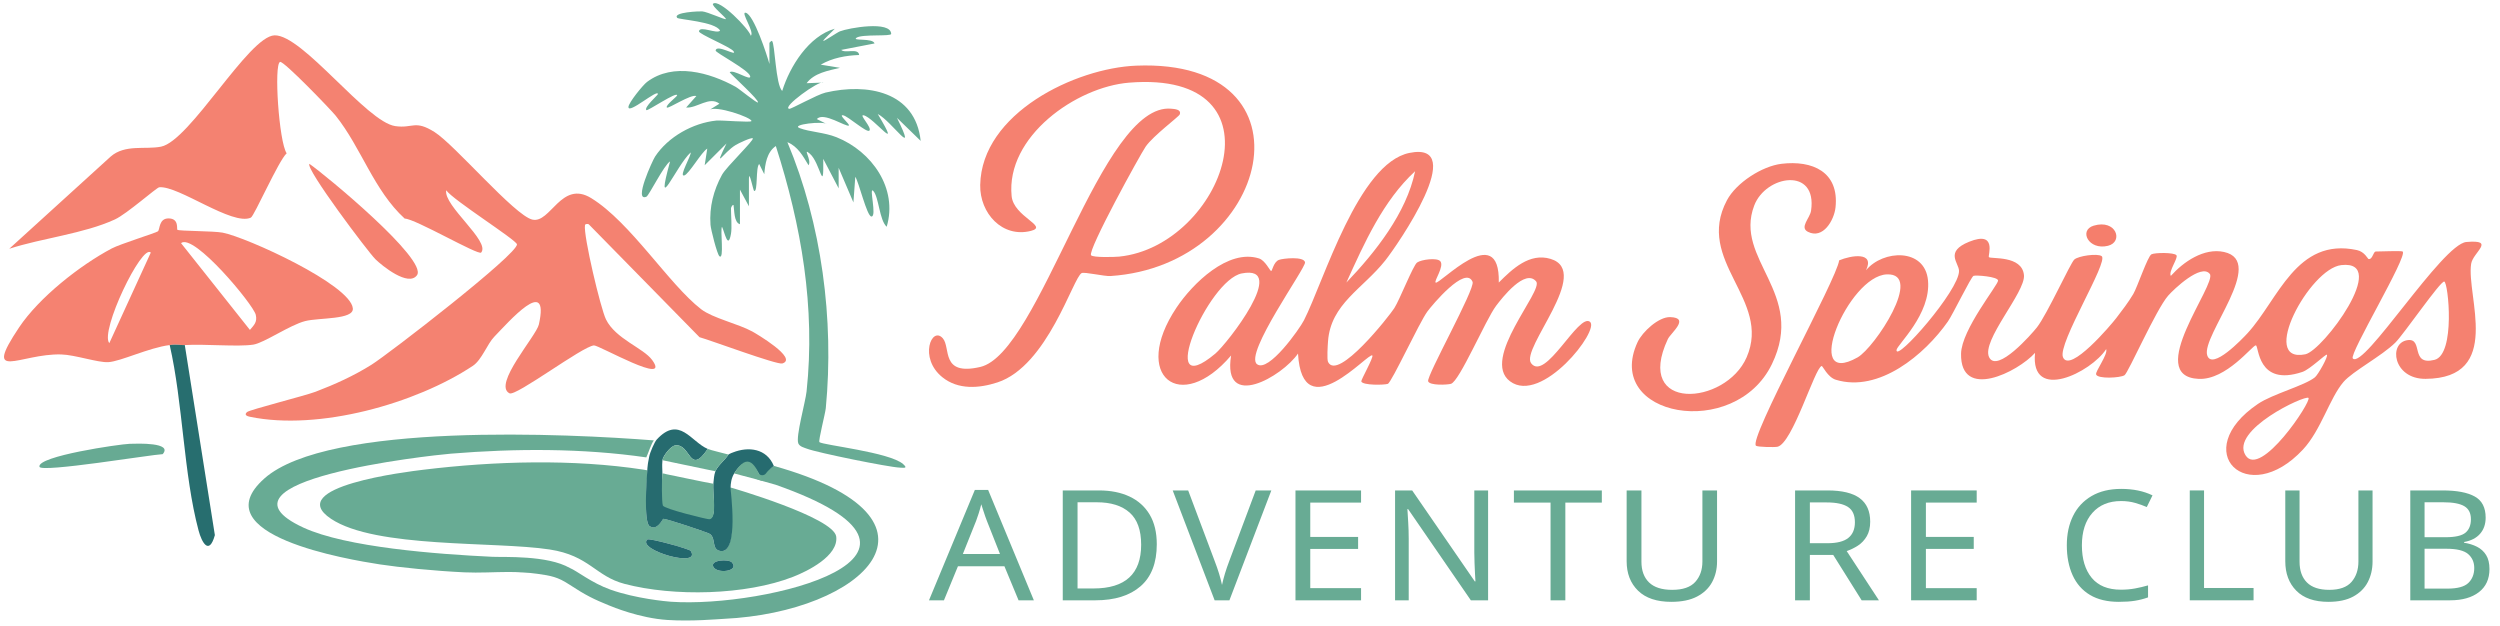
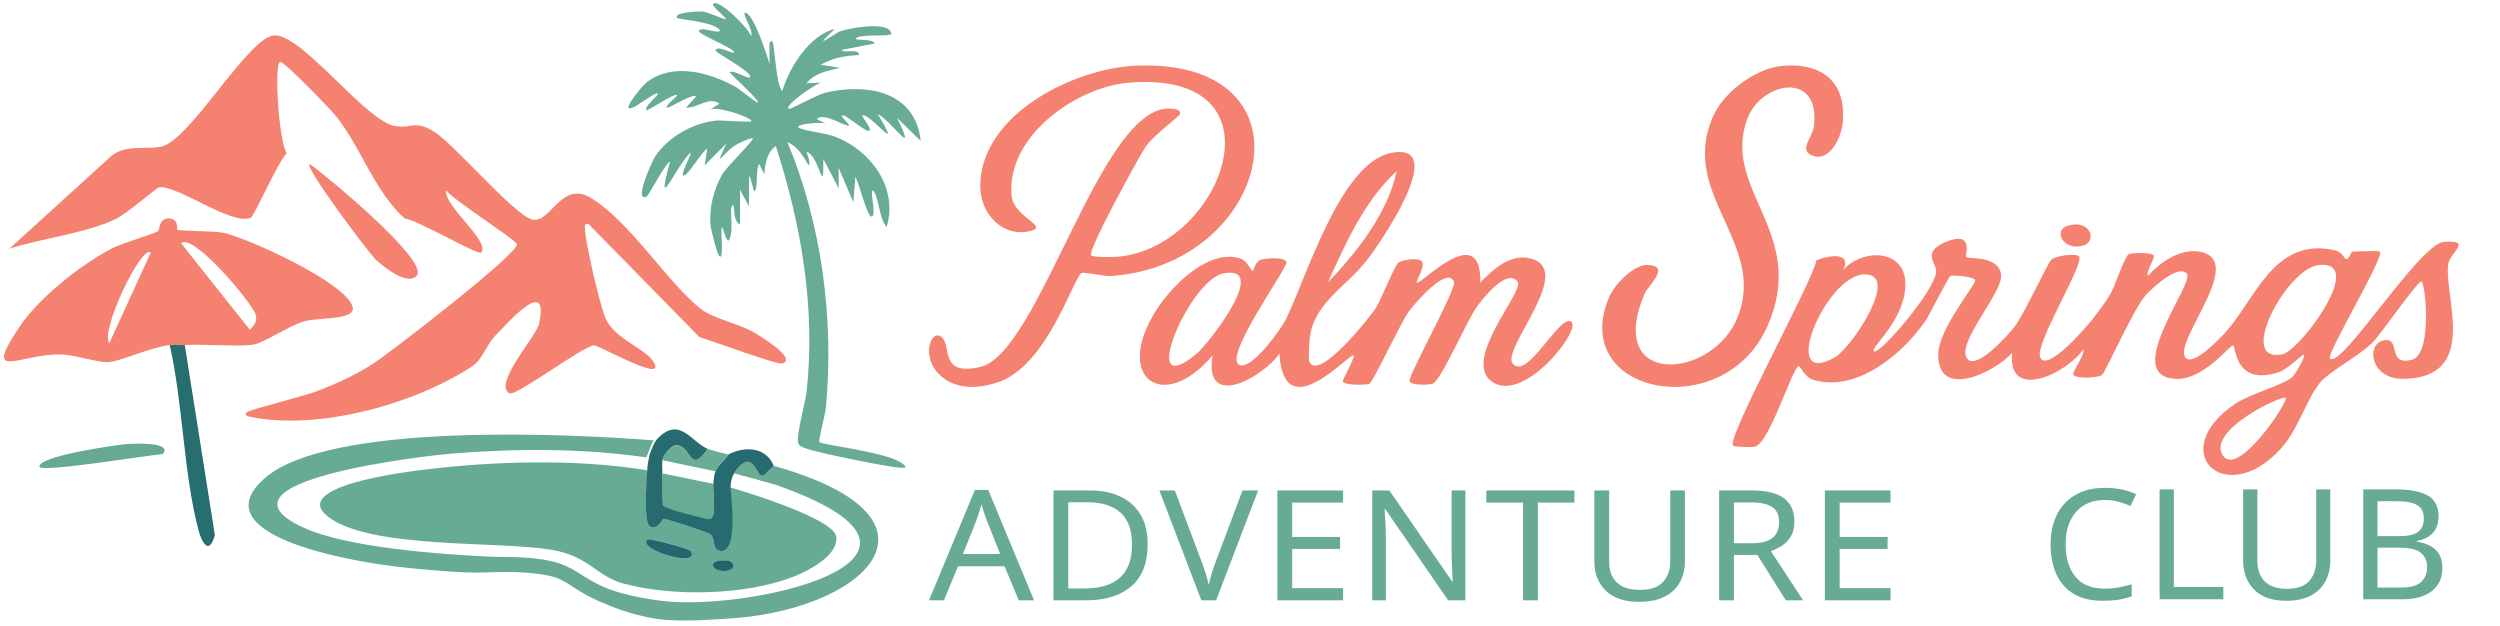
- <svg xmlns="http://www.w3.org/2000/svg" id="Layer_1" data-name="Layer 1" viewBox="0 0 1751.736 438.25">
+ <svg xmlns="http://www.w3.org/2000/svg" id="Layer_1" version="1.1" viewBox="0 0 1751.74 438.25">
  <defs>
    <style>
-       .cls-1 {
+       .st0 {
+         letter-spacing: .02em;
+       }
+ 
+       .st0, .st1 {
+         font-family: ArnoPro-Caption, 'Arno Pro';
+         font-size: 107.82px;
+       }
+ 
+       .st0, .st1, .st2 {
+         fill: #68ab94;
+       }
+ 
+       .st1 {
+         letter-spacing: .02em;
+       }
+ 
+       .st3 {
        fill: #266b6f;
      }

-       .cls-2 {
+       .st4 {
        fill: #68aa94;
      }

-       .cls-3 {
-         font-family: ArnoPro-Caption, 'Arno Pro';
-         font-size: 107.825px;
-       }
- 
-       .cls-3, .cls-4 {
-         fill: #68ab94;
-       }
- 
-       .cls-5 {
+       .st5 {
        fill: #20656b;
      }

-       .cls-6 {
-         fill: #f58271;
-       }
- 
-       .cls-7 {
+       .st6 {
        fill: #22676d;
      }

-       .cls-8 {
-         fill: #f48170;
-       }
- 
-       .cls-9 {
+       .st7 {
        fill: #276e6f;
      }

-       .cls-10 {
+       .st8 {
        fill: #f58170;
      }

-       .cls-11 {
+       .st9 {
        fill: #69ac94;
      }

-       .cls-12 {
+       .st10 {
        fill: #6bad94;
      }

-       .cls-13 {
-         fill: #f57e6c;
-       }
- 
-       .cls-14 {
+       .st11 {
        fill: #68ac95;
      }

-       .cls-15 {
-         letter-spacing: .061em;
-       }
- 
-       .cls-16 {
-         letter-spacing: .06em;
-       }
- 
-       .cls-17 {
-         letter-spacing: .023em;
-       }
- 
-       .cls-18 {
-         letter-spacing: .05em;
-       }
- 
-       .cls-19 {
-         letter-spacing: .05em;
-       }
- 
-       .cls-20 {
-         letter-spacing: .05em;
-       }
- 
-       .cls-21 {
-         letter-spacing: .04em;
-       }
- 
-       .cls-22 {
-         fill: #f48271;
-       }
- 
-       .cls-23 {
-         letter-spacing: .035em;
-       }
- 
-       .cls-24 {
+       .st12 {
        fill: #6aad94;
      }

-       .cls-25 {
+       .st13 {
        fill: #67aa93;
      }
    </style>
  </defs>
-   <path class="cls-14" d="M512.187,163.846c-2.041,11.517-4.439-1.188-6.276-4.935-1.434,1.699,1.714,23.421-1.791,20.647-1.65-1.306-6.055-18.908-6.277-22.028-.887-12.458,2.113-24.18,8.039-35.019,3.108-5.684,22.843-24.48,21.573-25.57-1-.858-10.301,3.638-11.957,4.648-8.814,5.375-16.028,18.824-6.449-1.06l-15.29,15.254,1.817-11.662c-4.073,2.386-12.884,18.021-16.188,18.847-3.965.991,5.404-14.608,4.517-16.136-10.329,9.632-25.365,46.343-14.376,6.271-4.19,2.387-14.78,23.961-16.593,24.726-9.197,3.883,4.254-25.325,6.055-28.079,9.067-13.859,26.582-23.61,42.986-25.276,3.387-.344,24.494,1.561,24.575.335.163-2.468-25.392-11.359-29.634-7.65l7.176-4.495c-6.99-5.502-15.752,3.312-23.344,2.697l7.18-8.061c-3.817-1.498-19.595,9.077-20.647,8.067-1.398-1.342,7.147-7.715,7.174-8.532.102-3.082-20.682,11.184-21.545,10.329-1.889-1.871,8.055-10.536,8.072-11.227.102-3.979-20.798,14.474-20.637,9.009.087-2.965,10.101-15.339,13.013-17.531,18.364-13.822,43.868-6.66,62.12,3.437,2.378,1.315,14.881,11.597,15.557,10.928,1.366-1.352-18.367-19.1-19.744-21.112,2.313-2.565,15.244,6.637,14.356,2.715-.997-4.403-24.41-16.483-24.219-17.979.615-4.836,15.577,4.681,12.542.469-2.145-2.977-24.495-12.046-24.218-13.942.615-4.21,12.557,2.116,14.809-.454-3.219-6.355-29.113-7.74-30.095-8.984-3.157-3.999,15.889-4.665,17.547-4.518,3.862.341,15.942,6.009,16.579,5.413.714-.667-10.435-9.473-8.976-10.761,4.305-3.8,25.144,17.538,26.496,22.443,2.782-2.669-7.505-17.022-3.613-16.152,5.698,1.274,15.041,29.951,16.632,35.917v-14.82c0-.167,1.443-1.597,1.784-1.346,2.126,1.562,2.506,30.937,7.185,35.026,5.379-17.297,18.686-38.475,36.832-43.566-.72.939-8.52,8.085-8.078,8.527.477.477,9.572-5.871,11.697-6.704,5.98-2.345,35.628-7.672,35.896,1.791.055,1.939-20.319.057-24.249,2.671-3.817,2.538,11.522-.037,12.58,4.036l-23.342,4.518c2.632,2.71,12.07-1.644,12.561,3.573-9.305.316-18.812,2.055-26.918,6.765l13.45,2.211c-8.227,2.053-17.929,3.533-23.351,10.779l11.671-.443c-2.821-1.722-29.536,17.559-23.803,18.411,1.378.205,19.471-10.013,25.427-11.399,29.152-6.784,62.921-.896,66.638,33.855l-16.616-16.156c14.961,30.468-3.649,2.298-13.473-2.695,17.809,29.809-2.663,2.461-9.893.906-3.587-.771,6.087,8.706,4.055,10.759-1.803,1.822-14.831-10.073-18.428-10.757-3.712-.707,4.965,6.415,4.062,7.159-1.718,1.417-17.91-9.887-22.446-4.494l7.177,3.596c-2.584-2.442-25.668.23-19.324,2.702,7.072,2.756,17.238,2.941,25.932,6.42,24.662,9.868,43.139,35.828,35.142,62.733-5.175-4.664-5.484-20.927-9.429-25.135-3.231-3.447,2.8,18.241-1.317,17.951-3.155-.222-8.795-24.297-11.257-27.825l-1.318,17.946-10.344-24.241v14.371l-10.793-20.649c.387,26.299-1.987,2.771-9.397-3.621-5.496-4.741,1.594,4.525-.912,8.097-3.852-6.375-7.49-13.201-14.814-16.162,24.07,57.323,32.841,124.441,26.912,186.35-.369,3.848-5.362,22.999-4.47,23.819,2.239,2.059,49.36,7.055,58.689,15.418,3.463,3.105.706,2.581-2.443,2.445-7.873-.34-57.606-10.426-64.913-13.231-2.014-.773-5.17-1.451-6.125-3.749-1.918-4.614,4.988-28.897,5.79-36.379,6.309-58.912-3.662-116.19-21.545-171.978-6.324,4.318-7.538,12.724-8.084,19.754l-3.568-7.172c-2.594,2.279-.811,20.204-3.593,18.851-.552-.269-3.606-15.428-3.606-8.53v19.311l-6.287-11.676v24.251c-4.339-1.24-3.858-10.035-4.502-13.467-.914-.374-1.785,2.058-1.785,2.24,0,4.993.781,13.558,0,17.964Z" />
-   <path class="cls-22" d="M412.519,157.141c-.51-.292-2.446-.466-2.635.663-1.192,7.129,10.942,58.273,14.71,65.979,6.698,13.699,26.276,20.067,32.371,28.473,13.638,18.807-37.443-10.518-40.786-10.234-8.157.692-54.603,35.882-59.17,33.579-11.978-6.041,18.767-40.113,20.583-48.274,7.843-35.248-21.526-1.353-31.164,8.519-5.122,5.246-8.756,16.287-15.171,20.542-39.944,26.494-107.969,45.616-156.13,35.65-1.661-.344-4.465-1.178-2.014-3.321,1.882-1.647,40.603-11.41,47.959-14.21,13.63-5.187,26.876-11.197,39.248-18.952,12.08-7.572,102.829-77.708,101.895-84.383-.432-3.087-44.959-31.102-49.543-37.842-2.136,10.725,31.167,35.82,24.47,43.633-1.907,2.225-46.468-23.839-53.567-23.796-21.702-19.845-30.359-49.557-48.323-72.045-3.312-4.146-36.381-38.513-38.981-37.737-4.519,1.348-.792,56.207,4.592,64.028-5.616,5.045-22.74,43.996-25.082,45.077-12.942,5.974-50.627-22.491-64.175-21.279-1.914.171-22.69,18.696-31.114,22.559-21.902,10.042-50.811,13.007-74.012,20.545l71.004-64.558c10.101-8.851,24.286-4.795,35.337-6.991,20.34-4.041,61.402-77.438,79.533-78,19.639-.609,64.332,60.675,84.589,63.596,12.512,1.804,13.598-4.614,27.57,4.185,14.142,8.906,55.956,58.327,68.427,61.304,12.804,3.056,20.269-27.977,41.357-15.008,27.52,16.924,54.347,60.309,76.957,77.802,8.111,6.275,25.953,10.185,35.927,15.659,2.337,1.283,32.355,18.849,21,22.379-3.612,1.123-50.407-16.323-58.038-18.409l-77.627-79.131Z" />
-   <path class="cls-10" d="M1683.544,176.23c3.736,3.265-37.769,71.938-34.949,74.935,7.569,8.044,62.649-80.131,79.562-81.597,20.985-1.819,4.63,7.17,3.358,15.293-3.526,22.505,22.667,80.224-31.936,80.599-22.873.157-26.219-25.357-12.501-27.137,11.199-1.453,1.486,18.141,18.776,13.828,14.844-3.703,9.657-54.279,6.824-54.874-2.658-.558-28.464,37.048-34.266,42.773-9.622,9.494-29.84,20.053-36.307,27.55-9.739,11.292-15.753,33.783-28.43,47.386-39.079,41.932-80.423,1.097-31.501-32,10.256-6.938,32.767-12.788,39.905-18.635,2.209-1.809,9.428-14.623,8.378-15.799-.703-.787-11.758,10.239-17.227,12.069-31.799,10.64-30.381-18.542-32.585-18.637-2.351-.1-20.654,24.37-40.018,23.504-38.75-1.732,13.111-66.791,7.758-73.562-5.974-7.557-25.228,10.718-29.185,15.254-8.547,9.798-27.917,54.02-30.563,55.738-2.965,1.926-18.805,2.727-19.899-.54-.707-2.112,8.395-13.975,7.058-17.765-10.48,16.29-53.403,37.573-49.848,2.634-12.132,13.491-52.4,33.593-51.848.602.283-16.92,26.084-48.298,25.944-51.268-.131-2.777-15.498-3.94-17.204-3.298s-14.486,27.035-17.972,32.005c-16.279,23.21-48.251,50.027-78.513,40.81-5.753-1.752-9.231-9.798-9.902-9.651-4.769,1.045-20.392,54.368-31.013,56.597-2.016.423-13.632.227-14.982-.684-5.853-3.949,57.009-117.561,58.215-129.922,8.513-3.582,25.203-6.241,18.832,6.932,11.87-14.44,41.356-15.771,43.442,7.18,2.158,23.745-21.827,45.153-22.068,48.721-.599,8.841,44.124-42.006,43.797-55.485-.138-5.679-10.206-13.377,7.071-20.381,19.928-8.079,13.024,9.846,13.849,10.758,1.323,1.462,23.255-1.497,24.584,12.638,1.13,12.016-30.116,45.972-24.405,57.525,5.623,11.377,29.914-16.389,33.443-20.875,7.253-9.22,23.502-45.203,26.262-47.61,2.987-2.606,16.155-4.419,19.126-2.376,5.241,3.605-31.035,61.34-27.087,70.836,4.812,11.572,33.909-22.944,37.346-27.439,4.197-5.49,8.349-10.863,11.91-16.83,2.822-4.729,10.073-26.435,12.729-27.833,2.327-1.225,15.86-1.421,17.511.647,1.469,1.839-5.755,11.381-3.926,14.469,8.85-9.879,23.219-19.814,37.24-16.765,30.093,6.543-15.874,58.608-11.77,72.339,3.292,11.015,24.777-11.598,28.289-15.427,21.543-23.487,34.118-67.371,76.669-58.228,5.368,1.153,7.598,6.188,8.101,6.266,2.969.46,3.174-5.271,5.16-5.271,2.591,0,18.058-.622,18.769,0ZM1640.516,185.754c-22.219,2.513-58.002,69.167-25.211,62.5,12.347-2.51,59.762-66.409,25.211-62.5ZM1322.112,192.256c-27.165,1.028-60.136,80.546-20.522,58.17,11.969-6.761,46.667-59.159,20.522-58.17ZM1617.527,278.81c-2.373-2.183-55.141,22.528-44.109,40.179,10.342,16.546,46.523-37.959,44.109-40.179Z" />
-   <path class="cls-4" d="M450.908,329.08c2.525.365,3.245.589,2.731.709.011.355.022-.167-.054,1.389-.248,5.106-2.584,34.599,1.475,37.395,5.514,3.798,9.114-5.01,9.716-5.083,1.718-.208,31.573,9.638,32.885,10.766,4.037,3.472.843,10.505,6.862,11.752,13.657,2.829,6.025-43.046,7.123-44.511,0,0,72.716,20.975,74.302,34.53s-20.165,24.213-30.202,28.131c-33.226,12.968-83.775,14.008-118.092,4.973-20.622-5.429-24.575-19.845-52.593-24.125-38.15-5.828-121.91-.62-153.118-21.481-33.724-22.542,53.663-33.039,64.907-34.406,49.725-6.045,104.673-7.606,154.058-.039ZM483.958,385.986c-.84-1.328-29.143-9.17-30.398-7.957-7.616,7.357,38.349,20.52,30.398,7.957ZM512.866,394.096c-2.214-2.549-15.598-1.833-13.012,3.098,2.685,5.118,18.448,3.16,13.012-3.098Z" />
-   <path class="cls-10" d="M1005.91,197.975c2.172,2.335,45.304-44.691,44.279,0,9.55-9.576,21.565-21.001,36.253-16.592,29.537,8.866-21.311,62.947-13.587,73.145,9.961,13.15,33.146-35.254,41.205-29.064,7.343,5.64-33.873,58.305-56.012,41.701-20.767-15.575,23.656-63.495,18.343-69.943-7.708-9.354-23.971,11.619-28.048,17.017-7.434,9.842-25.671,52.981-31.67,54.704-2.57.738-14.861,1.312-15.983-1.759-1.316-3.602,33.109-64.9,31.144-69.675-4.912-11.935-28.456,16.394-31.677,20.765-5.677,7.705-25.057,49.754-27.736,50.698-2.393.843-17.697,1.153-18.582-1.734-.29-.946,8.795-17.008,7.761-18.162-2.472-2.76-49.087,51.847-52.094-1.345-11.071,16.16-53.178,40.403-46.883,1.346-35.513,41.765-70.276,14.417-38.279-33.488,11.259-16.857,36.174-41.459,57.891-34.483,4.247,1.364,7.669,8.705,8.41,8.798.841.105,1.628-6.252,5.464-7.791,2.665-1.069,17.706-2.66,18.325,1.735.559,3.965-42.959,64.219-33.64,71.346,8.005,6.122,29.787-24.678,32.873-30.749,14.028-27.592,38.093-110.059,73.915-117.302,42.202-8.533-8.421,64.619-16.898,75.322-15.785,19.927-38.233,30.416-40.151,56.704-.21,2.873-.831,12.665.016,14.415,6.722,13.894,42.98-32.253,46.456-37.7,3.767-5.903,13.188-29.97,15.953-31.937,2.952-2.1,14.122-3.603,16.307-.843,2.819,3.56-4.491,13.65-3.353,14.874ZM943.397,197.975c20.141-21.035,42.128-48.673,48.155-77.989-22.418,20.655-35.555,50.238-48.155,77.989ZM870.107,191.582c-23.657,4.584-61.08,91.871-18.515,56.172,8.316-6.975,51.674-62.597,18.515-56.172Z" />
-   <path class="cls-6" d="M118.905,241.781c-14.635,1.847-34.339,11.464-43.002,11.977-7.22.428-23.341-5.145-33.001-5.404-28.906-.774-55.474,19.932-29.562-18.887,14.047-21.045,42.633-43.532,64.982-55.386,5.884-3.121,30.984-10.904,32.323-11.99,1.513-1.228.523-9.165,7.593-9.056,7.38.114,5.441,7.522,6.036,7.973,1.267.959,25.323.782,31.728,2.01,16.784,3.217,89.636,36.418,91.228,53.05.771,8.057-23.634,6.429-33.363,8.905-10.81,2.751-28.801,15.343-36.43,16.513-10.793,1.656-33.922-.552-47.95.295-3.195.193-4.871-.721-10.582,0ZM126.849,170.363l48.273,60.805c2.946-3.483,5.255-5.485,4.096-10.587-1.615-7.11-43.543-57.566-52.369-50.219ZM105.67,176.976c-6.173-6.407-35.832,55.256-29.083,63.474l29.083-63.474Z" />
-   <path class="cls-10" d="M660.623,237.052c5.734,6.569-1.741,26.561,26.238,20.074,42.017-9.741,84.685-185.922,133.979-180.946,2.036.206,7.168.405,5.78,4.031-.589,1.54-18.472,14.795-23.832,22.487-3.686,5.289-40.788,72.705-38.289,76.146,1.247,1.717,16.554,1.279,19.7.962,72.64-7.333,118.978-131.005,6.875-121.88-36.87,3.001-86.365,37.667-82.234,79.501,1.437,14.559,26.158,21.105,13.588,24.335-20.145,5.177-35.973-12.425-35.602-32.134.948-50.312,66.7-81.933,109.34-83.624,129.378-5.13,94.383,140.043-18.078,147.415-4.233.277-18.154-2.997-20.141-2.077-5.972,2.766-23.785,65.171-59.112,76.635-12.799,4.154-27.411,5.288-38.526-3.659-16.755-13.487-7.453-36.164.314-27.266Z" />
-   <path class="cls-10" d="M1248.309,114.774c21.412-2.584,40.485,5.47,37.833,30.554-.939,8.879-8.732,22.555-19.389,17.08-5.977-3.071,1.481-9.543,2.248-14.769,4.53-30.892-31.684-24.978-39.822-3.645-14.501,38.014,36.587,61.247,12.37,111.186-26.058,53.734-118.271,36.897-94.13-15.41,3.35-7.258,14.814-17.877,22.95-17.576,14.088.521.31,11.069-1.742,15.45-23.99,51.223,40.452,46.647,55.232,12.714,17.667-40.563-36.481-67.351-13.81-110.019,6.566-12.357,24.682-23.926,38.261-25.565Z" />
-   <path class="cls-4" d="M458.151,308.589c-1.579,1.702-4.096,9.384-5.291,11.904-44.786-6.487-91.732-6.314-136.871-2.615-15.177,1.244-174.609,18.852-103.436,51.79,29.934,13.853,93.669,18.647,132.427,20.477,8.174.386,38.428-1.241,54.289,7.834-3.641,3.8-34.945,2.809-43.692,2.811-8.457.002-20,.735-30.251.245-20.888-.998-45.563-3.468-59.205-5.573-21.469-3.312-125.557-20.498-80.88-60.187,44.704-39.713,214.068-31.342,272.909-26.687Z" />
-   <path class="cls-2" d="M542.175,326.435c132.807,37.202,62.735,102.66-35.005,107.187-4.808.223-22.317,1.89-39.514.784-19.568-1.258-38.72-9.292-40.952-10.203-10.622-4.333-15.934-6.849-28.063-14.794-7.776-5.093-12.554-6.022-22.148-7.349-13.489-1.865-29.053-1.367-32.966-1.367-4.67,0,1.788-.701,14.454-2.12,17.214-1.93,41.11-.665,41.29-.594,4.883,1.938,15.321,10.522,28.562,15.207,17.711,6.266,39.208,8.238,42.29,8.451,66.049,4.567,215.014-32.239,73.386-81.971-.006-.002-.012-.004-.018-.006-27.979-7.638-11.684-4.248-1.313-13.225Z" />
-   <path class="cls-1" d="M495.915,314.565c-13.101,19.42-11.783-4.023-22.848-2.427-3.27.472-8.677,7.664-8.897,10.363-.381,4.671-.035,5.104-.035,8.757,0,.008.007,1.87,0,1.971-.344,4.937,1.103,19.633,1.364,21.011.303,1.603,29.731,9.009,31.363,8.998,5.988-.041,2.121-17.722,3.022-24.865.348-2.761.373-5.255,1.323-7.936,1.403-3.961,6.968-8.287,9.224-11.939.328-.273.853-.521,1.174-.658.564-.241.382-.177.91-.418.267-.121.835-.312,1.108-.419,10.759-4.25,23.544-2.852,28.588,9.466l-1.92,1.569c-1.147.938-2.517,2.12-3.468,3.52-1.322,1.947-4.214,1.922-5.42-.098-3.605-6.038-9.502-11.827-16.969.3-2.04,3.313-2.478,7.118-2.525,10.046-.248.972,6.399,46.94-7.351,44.236-6.032-1.186-2.825-8.28-6.862-11.752-1.312-1.128-31.167-10.974-32.885-10.766-.601.073-4.202,8.88-9.716,5.083-4.059-2.796-2.069-32.354-1.647-37.448.165-1.997.132-2.269.182-3.156.298-2.63.181-1.618.298-2.63.109-.941-.055.061.983-5.516.51-2.742,3.712-10.203,5.291-11.904,15.839-17.068,23.919,1.596,35.713,6.614Z" />
-   <path class="cls-9" d="M129.487,241.781l21.068,133.182c-4.052,14.541-9.2,5.093-11.43-3.279-10.572-39.689-10.884-89.163-20.219-129.903,5.71-.721,7.386.193,10.582,0Z" />
-   <path class="cls-8" d="M292.188,192.827c-6.02,8.411-24.571-6.711-29.141-11.195-5.039-4.944-49.203-63.548-46.245-66.831,10.796,7.402,83.152,67.177,75.386,78.026Z" />
-   <path class="cls-25" d="M90.871,310.975c5.46-.181,30.436-1.113,23.127,7.246-7.616.264-85.314,13.167-86.352,8.851-1.791-7.448,56.209-15.865,63.225-16.097Z" />
-   <path class="cls-24" d="M464.135,322.467c.384-2.681,5.628-9.892,8.897-10.363,11.065-1.597,9.747,21.846,22.848,2.427,2.426,1.032,10.809,2.9,14.55,3.968-2.256,3.652-7.61,7.762-9.146,11.73l-37.149-7.762Z" />
-   <path class="cls-13" d="M1467.019,158.127c15.912-4.767,21.069,11.379,10.014,14.105-13.554,3.342-20.663-10.915-10.014-14.105Z" />
-   <path class="cls-12" d="M534.239,337.017l-19.841-5.291c10.03-16.288,15.085-5.318,19.841,5.291Z" />
-   <path class="cls-7" d="M483.958,385.986c7.951,12.563-38.014-.6-30.398-7.957,1.256-1.213,29.558,6.629,30.398,7.957Z" />
-   <path class="cls-5" d="M512.866,394.096c5.437,6.258-10.327,8.216-13.012,3.098-2.586-4.931,10.798-5.647,13.012-3.098Z" />
-   <path class="cls-11" d="M499.887,338.959c-.591,7.157,2.966,24.824-3.022,24.865-1.631.011-31.665-7.251-32.408-9.617-.866-2.759-.797-18.463-.322-22.323.056-.455,2.562.345,3.013.433,4.518.877,26.226,5.551,32.739,6.643Z" />
-   <text class="cls-3" transform="translate(650.938 420.629) scale(1.068 1)">
-     <tspan class="cls-16" x="0" y="0">A</tspan>
-     <tspan class="cls-23" x="77.309" y="0">D</tspan>
-     <tspan class="cls-18" x="159.902" y="0">VENTU</tspan>
-     <tspan class="cls-15" x="557.773" y="0">R</tspan>
-     <tspan class="cls-19" x="633.894" y="0">E</tspan>
+   <path class="st11" d="M512.19,163.85c-2.04,11.52-4.44-1.19-6.28-4.93-1.43,1.7,1.71,23.42-1.79,20.65-1.65-1.31-6.05-18.91-6.28-22.03-.89-12.46,2.11-24.18,8.04-35.02,3.11-5.68,22.84-24.48,21.57-25.57-1-.86-10.3,3.64-11.96,4.65-8.81,5.38-16.03,18.82-6.45-1.06l-15.29,15.25,1.82-11.66c-4.07,2.39-12.88,18.02-16.19,18.85-3.96.99,5.4-14.61,4.52-16.14-10.33,9.63-25.37,46.34-14.38,6.27-4.19,2.39-14.78,23.96-16.59,24.73-9.2,3.88,4.25-25.33,6.06-28.08,9.07-13.86,26.58-23.61,42.99-25.28,3.39-.34,24.49,1.56,24.58.34.16-2.47-25.39-11.36-29.63-7.65l7.18-4.49c-6.99-5.5-15.75,3.31-23.34,2.7l7.18-8.06c-3.82-1.5-19.6,9.08-20.65,8.07-1.4-1.34,7.15-7.72,7.17-8.53.1-3.08-20.68,11.18-21.55,10.33-1.89-1.87,8.05-10.54,8.07-11.23.1-3.98-20.8,14.47-20.64,9.01.09-2.97,10.1-15.34,13.01-17.53,18.36-13.82,43.87-6.66,62.12,3.44,2.38,1.32,14.88,11.6,15.56,10.93,1.37-1.35-18.37-19.1-19.74-21.11,2.31-2.56,15.24,6.64,14.36,2.71-1-4.4-24.41-16.48-24.22-17.98.62-4.84,15.58,4.68,12.54.47-2.15-2.98-24.5-12.05-24.22-13.94.61-4.21,12.56,2.12,14.81-.45-3.22-6.36-29.11-7.74-30.09-8.98-3.16-4,15.89-4.66,17.55-4.52,3.86.34,15.94,6.01,16.58,5.41.71-.67-10.44-9.47-8.98-10.76,4.31-3.8,25.14,17.54,26.5,22.44,2.78-2.67-7.51-17.02-3.61-16.15,5.7,1.27,15.04,29.95,16.63,35.92v-14.82c0-.17,1.44-1.6,1.78-1.35,2.13,1.56,2.51,30.94,7.19,35.03,5.38-17.3,18.69-38.48,36.83-43.57-.72.94-8.52,8.08-8.08,8.53.48.48,9.57-5.87,11.7-6.7,5.98-2.35,35.63-7.67,35.9,1.79.05,1.94-20.32.06-24.25,2.67s11.52-.04,12.58,4.04l-23.34,4.52c2.63,2.71,12.07-1.64,12.56,3.57-9.31.32-18.81,2.05-26.92,6.76l13.45,2.21c-8.23,2.05-17.93,3.53-23.35,10.78l11.67-.44c-2.82-1.72-29.54,17.56-23.8,18.41,1.38.2,19.47-10.01,25.43-11.4,29.15-6.78,62.92-.9,66.64,33.86l-16.62-16.16c14.96,30.47-3.65,2.3-13.47-2.69,17.81,29.81-2.66,2.46-9.89.91-3.59-.77,6.09,8.71,4.06,10.76-1.8,1.82-14.83-10.07-18.43-10.76s4.97,6.41,4.06,7.16c-1.72,1.42-17.91-9.89-22.45-4.49l7.18,3.6c-2.58-2.44-25.67.23-19.32,2.7,7.07,2.76,17.24,2.94,25.93,6.42,24.66,9.87,43.14,35.83,35.14,62.73-5.17-4.66-5.48-20.93-9.43-25.14-3.23-3.45,2.8,18.24-1.32,17.95-3.15-.22-8.79-24.3-11.26-27.83l-1.32,17.95-10.34-24.24v14.37l-10.79-20.65c.39,26.3-1.99,2.77-9.4-3.62-5.5-4.74,1.59,4.53-.91,8.1-3.85-6.38-7.49-13.2-14.81-16.16,24.07,57.32,32.84,124.44,26.91,186.35-.37,3.85-5.36,23-4.47,23.82,2.24,2.06,49.36,7.05,58.69,15.42,3.46,3.1.71,2.58-2.44,2.44-7.87-.34-57.61-10.43-64.91-13.23-2.01-.77-5.17-1.45-6.13-3.75-1.92-4.61,4.99-28.9,5.79-36.38,6.31-58.91-3.66-116.19-21.54-171.98-6.32,4.32-7.54,12.72-8.08,19.75l-3.57-7.17c-2.59,2.28-.81,20.2-3.59,18.85-.55-.27-3.61-15.43-3.61-8.53v19.31l-6.29-11.68v24.25c-4.34-1.24-3.86-10.04-4.5-13.47-.91-.37-1.79,2.06-1.79,2.24,0,4.99.78,13.56,0,17.96Z" />
+   <path class="st8" d="M412.52,157.14c-.51-.29-2.45-.47-2.63.66-1.19,7.13,10.94,58.27,14.71,65.98,6.7,13.7,26.28,20.07,32.37,28.47,13.64,18.81-37.44-10.52-40.79-10.23-8.16.69-54.6,35.88-59.17,33.58-11.98-6.04,18.77-40.11,20.58-48.27,7.84-35.25-21.53-1.35-31.16,8.52-5.12,5.25-8.76,16.29-15.17,20.54-39.94,26.49-107.97,45.62-156.13,35.65-1.66-.34-4.46-1.18-2.01-3.32,1.88-1.65,40.6-11.41,47.96-14.21,13.63-5.19,26.88-11.2,39.25-18.95,12.08-7.57,102.83-77.71,101.9-84.38-.43-3.09-44.96-31.1-49.54-37.84-2.14,10.73,31.17,35.82,24.47,43.63-1.91,2.23-46.47-23.84-53.57-23.8-21.7-19.85-30.36-49.56-48.32-72.04-3.31-4.15-36.38-38.51-38.98-37.74-4.52,1.35-.79,56.21,4.59,64.03-5.62,5.05-22.74,44-25.08,45.08-12.94,5.97-50.63-22.49-64.18-21.28-1.91.17-22.69,18.7-31.11,22.56-21.9,10.04-50.81,13.01-74.01,20.54l71-64.56c10.1-8.85,24.29-4.8,35.34-6.99,20.34-4.04,61.4-77.44,79.53-78,19.64-.61,64.33,60.68,84.59,63.6,12.51,1.8,13.6-4.61,27.57,4.18,14.14,8.91,55.96,58.33,68.43,61.3,12.8,3.06,20.27-27.98,41.36-15.01,27.52,16.92,54.35,60.31,76.96,77.8,8.11,6.28,25.95,10.19,35.93,15.66,2.34,1.28,32.35,18.85,21,22.38-3.61,1.12-50.41-16.32-58.04-18.41l-77.63-79.13Z" />
+   <path class="st8" d="M1667.54,176.23c3.74,3.26-37.77,71.94-34.95,74.94,7.57,8.04,62.65-80.13,79.56-81.6,20.98-1.82,4.63,7.17,3.36,15.29-3.53,22.51,22.67,80.22-31.94,80.6-22.87.16-26.22-25.36-12.5-27.14,11.2-1.45,1.49,18.14,18.78,13.83,14.84-3.7,9.66-54.28,6.82-54.87-2.66-.56-28.46,37.05-34.27,42.77-9.62,9.49-29.84,20.05-36.31,27.55-9.74,11.29-15.75,33.78-28.43,47.39-39.08,41.93-80.42,1.1-31.5-32,10.26-6.94,32.77-12.79,39.91-18.63,2.21-1.81,9.43-14.62,8.38-15.8-.7-.79-11.76,10.24-17.23,12.07-31.8,10.64-30.38-18.54-32.58-18.64-2.35-.1-20.65,24.37-40.02,23.5-38.75-1.73,13.11-66.79,7.76-73.56-5.97-7.56-25.23,10.72-29.18,15.25-8.55,9.8-27.92,54.02-30.56,55.74-2.96,1.93-18.8,2.73-19.9-.54-.71-2.11,8.4-13.97,7.06-17.77-10.48,16.29-53.4,37.57-49.85,2.63-12.13,13.49-52.4,33.59-51.85.6.28-16.92,26.08-48.3,25.94-51.27-.13-2.78-15.5-3.94-17.2-3.3s-14.49,27.03-17.97,32c-16.28,23.21-48.25,50.03-78.51,40.81-5.75-1.75-9.23-9.8-9.9-9.65-4.77,1.04-20.39,54.37-31.01,56.6-2.02.42-13.63.23-14.98-.68-5.85-3.95,57.01-117.56,58.21-129.92,8.51-3.58,25.2-6.24,18.83,6.93,11.87-14.44,41.36-15.77,43.44,7.18,2.16,23.75-21.83,45.15-22.07,48.72-.6,8.84,44.12-42.01,43.8-55.48-.14-5.68-10.21-13.38,7.07-20.38,19.93-8.08,13.02,9.85,13.85,10.76,1.32,1.46,23.25-1.5,24.58,12.64,1.13,12.02-30.12,45.97-24.41,57.52,5.62,11.38,29.91-16.39,33.44-20.87,7.25-9.22,23.5-45.2,26.26-47.61,2.99-2.61,16.16-4.42,19.13-2.38,5.24,3.61-31.04,61.34-27.09,70.84,4.81,11.57,33.91-22.94,37.35-27.44,4.2-5.49,8.35-10.86,11.91-16.83,2.82-4.73,10.07-26.44,12.73-27.83,2.33-1.22,15.86-1.42,17.51.65,1.47,1.84-5.76,11.38-3.93,14.47,8.85-9.88,23.22-19.81,37.24-16.77,30.09,6.54-15.87,58.61-11.77,72.34,3.29,11.01,24.78-11.6,28.29-15.43,21.54-23.49,34.12-67.37,76.67-58.23,5.37,1.15,7.6,6.19,8.1,6.27,2.97.46,3.17-5.27,5.16-5.27,2.59,0,18.06-.62,18.77,0ZM1624.52,185.75c-22.22,2.51-58,69.17-25.21,62.5,12.35-2.51,59.76-66.41,25.21-62.5ZM1306.11,192.26c-27.16,1.03-60.14,80.55-20.52,58.17,11.97-6.76,46.67-59.16,20.52-58.17ZM1601.53,278.81c-2.37-2.18-55.14,22.53-44.11,40.18,10.34,16.55,46.52-37.96,44.11-40.18Z" />
+   <path class="st2" d="M450.91,329.08c2.52.36,3.25.59,2.73.71.01.35.02-.17-.05,1.39-.25,5.11-2.58,34.6,1.48,37.39,5.51,3.8,9.11-5.01,9.72-5.08,1.72-.21,31.57,9.64,32.89,10.77,4.04,3.47.84,10.5,6.86,11.75,13.66,2.83,6.02-43.05,7.12-44.51,0,0,72.72,20.98,74.3,34.53s-20.16,24.21-30.2,28.13c-33.23,12.97-83.77,14.01-118.09,4.97-20.62-5.43-24.58-19.84-52.59-24.12-38.15-5.83-121.91-.62-153.12-21.48-33.72-22.54,53.66-33.04,64.91-34.41,49.72-6.05,104.67-7.61,154.06-.04ZM483.96,385.99c-.84-1.33-29.14-9.17-30.4-7.96-7.62,7.36,38.35,20.52,30.4,7.96ZM512.87,394.1c-2.21-2.55-15.6-1.83-13.01,3.1s18.45,3.16,13.01-3.1Z" />
+   <path class="st8" d="M992.91,197.98c2.17,2.34,45.3-44.69,44.28,0,9.55-9.58,21.56-21,36.25-16.59,29.54,8.87-21.31,62.95-13.59,73.14,9.96,13.15,33.15-35.25,41.2-29.06,7.34,5.64-33.87,58.31-56.01,41.7-20.77-15.57,23.66-63.49,18.34-69.94-7.71-9.35-23.97,11.62-28.05,17.02-7.43,9.84-25.67,52.98-31.67,54.7-2.57.74-14.86,1.31-15.98-1.76-1.32-3.6,33.11-64.9,31.14-69.67-4.91-11.94-28.46,16.39-31.68,20.76-5.68,7.7-25.06,49.75-27.74,50.7-2.39.84-17.7,1.15-18.58-1.73-.29-.95,8.79-17.01,7.76-18.16-2.47-2.76-49.09,51.85-52.09-1.34-11.07,16.16-53.18,40.4-46.88,1.35-35.51,41.76-70.28,14.42-38.28-33.49,11.26-16.86,36.17-41.46,57.89-34.48,4.25,1.36,7.67,8.71,8.41,8.8.84.11,1.63-6.25,5.46-7.79,2.67-1.07,17.71-2.66,18.32,1.74.56,3.96-42.96,64.22-33.64,71.35,8,6.12,29.79-24.68,32.87-30.75,14.03-27.59,38.09-110.06,73.91-117.3,42.2-8.53-8.42,64.62-16.9,75.32-15.78,19.93-38.23,30.42-40.15,56.7-.21,2.87-.83,12.66.02,14.41,6.72,13.89,42.98-32.25,46.46-37.7,3.77-5.9,13.19-29.97,15.95-31.94,2.95-2.1,14.12-3.6,16.31-.84,2.82,3.56-4.49,13.65-3.35,14.87ZM930.4,197.98c20.14-21.03,42.13-48.67,48.15-77.99-22.42,20.65-35.55,50.24-48.15,77.99ZM857.11,191.58c-23.66,4.58-61.08,91.87-18.52,56.17,8.32-6.97,51.67-62.6,18.52-56.17Z" />
+   <path class="st8" d="M118.91,241.78c-14.64,1.85-34.34,11.46-43,11.98-7.22.43-23.34-5.15-33-5.4-28.91-.77-55.47,19.93-29.56-18.89,14.05-21.04,42.63-43.53,64.98-55.39,5.88-3.12,30.98-10.9,32.32-11.99,1.51-1.23.52-9.17,7.59-9.06,7.38.11,5.44,7.52,6.04,7.97,1.27.96,25.32.78,31.73,2.01,16.78,3.22,89.64,36.42,91.23,53.05.77,8.06-23.63,6.43-33.36,8.9-10.81,2.75-28.8,15.34-36.43,16.51-10.79,1.66-33.92-.55-47.95.29-3.2.19-4.87-.72-10.58,0ZM126.85,170.36l48.27,60.81c2.95-3.48,5.25-5.48,4.1-10.59-1.62-7.11-43.54-57.57-52.37-50.22ZM105.67,176.98c-6.17-6.41-35.83,55.26-29.08,63.47l29.08-63.47Z" />
+   <path class="st8" d="M660.62,237.05c5.73,6.57-1.74,26.56,26.24,20.07,42.02-9.74,84.69-185.92,133.98-180.95,2.04.21,7.17.41,5.78,4.03-.59,1.54-18.47,14.8-23.83,22.49-3.69,5.29-40.79,72.71-38.29,76.15,1.25,1.72,16.55,1.28,19.7.96,72.64-7.33,118.98-131,6.88-121.88-36.87,3-86.36,37.67-82.23,79.5,1.44,14.56,26.16,21.1,13.59,24.34-20.14,5.18-35.97-12.43-35.6-32.13.95-50.31,66.7-81.93,109.34-83.62,129.38-5.13,94.38,140.04-18.08,147.41-4.23.28-18.15-3-20.14-2.08-5.97,2.77-23.79,65.17-59.11,76.63-12.8,4.15-27.41,5.29-38.53-3.66-16.76-13.49-7.45-36.16.31-27.27Z" />
+   <path class="st8" d="M1246.5,46.47c25.28-3.35,47.79,7.09,44.66,39.59-1.11,11.5-10.31,29.23-22.89,22.13-7.06-3.98,1.75-12.37,2.65-19.14,5.35-40.03-37.4-32.36-47.01-4.72-17.12,49.26,43.19,79.36,14.6,144.07-30.76,69.62-139.62,47.81-111.12-19.97,3.95-9.4,17.49-23.16,27.09-22.77,16.63.68.37,14.34-2.06,20.02-28.32,66.37,47.75,60.44,65.2,16.47,20.86-52.56-43.07-87.27-16.3-142.55,7.75-16.01,29.14-31,45.17-33.12Z" />
+   <path class="st2" d="M458.15,308.59c-1.58,1.7-4.1,9.38-5.29,11.9-44.79-6.49-91.73-6.31-136.87-2.62-15.18,1.24-174.61,18.85-103.44,51.79,29.93,13.85,93.67,18.65,132.43,20.48,8.17.39,38.43-1.24,54.29,7.83-3.64,3.8-34.95,2.81-43.69,2.81s-20,.74-30.25.25c-20.89-1-45.56-3.47-59.21-5.57-21.47-3.31-125.56-20.5-80.88-60.19,44.7-39.71,214.07-31.34,272.91-26.69Z" />
+   <path class="st4" d="M542.18,326.44c132.81,37.2,62.73,102.66-35.01,107.19-4.81.22-22.32,1.89-39.51.78-19.57-1.26-38.72-9.29-40.95-10.2-10.62-4.33-15.93-6.85-28.06-14.79-7.78-5.09-12.55-6.02-22.15-7.35-13.49-1.87-29.05-1.37-32.97-1.37-4.67,0,1.79-.7,14.45-2.12,17.21-1.93,41.11-.67,41.29-.59,4.88,1.94,15.32,10.52,28.56,15.21,17.71,6.27,39.21,8.24,42.29,8.45,66.05,4.57,215.01-32.24,73.39-81.97,0,0-.01,0-.02,0-27.98-7.64-11.68-4.25-1.31-13.22Z" />
+   <path class="st3" d="M495.91,314.56c-13.1,19.42-11.78-4.02-22.85-2.43-3.27.47-8.68,7.66-8.9,10.36-.38,4.67-.03,5.1-.03,8.76,0,0,0,1.87,0,1.97-.34,4.94,1.1,19.63,1.36,21.01.3,1.6,29.73,9.01,31.36,9,5.99-.04,2.12-17.72,3.02-24.86.35-2.76.37-5.26,1.32-7.94,1.4-3.96,6.97-8.29,9.22-11.94.33-.27.85-.52,1.17-.66.56-.24.38-.18.91-.42.27-.12.84-.31,1.11-.42,10.76-4.25,23.54-2.85,28.59,9.47l-1.92,1.57c-1.15.94-2.52,2.12-3.47,3.52-1.32,1.95-4.21,1.92-5.42-.1-3.6-6.04-9.5-11.83-16.97.3-2.04,3.31-2.48,7.12-2.52,10.05-.25.97,6.4,46.94-7.35,44.24-6.03-1.19-2.83-8.28-6.86-11.75-1.31-1.13-31.17-10.97-32.89-10.77-.6.07-4.2,8.88-9.72,5.08-4.06-2.8-2.07-32.35-1.65-37.45.17-2,.13-2.27.18-3.16.3-2.63.18-1.62.3-2.63.11-.94-.05.06.98-5.52.51-2.74,3.71-10.2,5.29-11.9,15.84-17.07,23.92,1.6,35.71,6.61Z" />
+   <path class="st7" d="M129.49,241.78l21.07,133.18c-4.05,14.54-9.2,5.09-11.43-3.28-10.57-39.69-10.88-89.16-20.22-129.9,5.71-.72,7.39.19,10.58,0Z" />
+   <path class="st8" d="M292.19,192.83c-6.02,8.41-24.57-6.71-29.14-11.2-5.04-4.94-49.2-63.55-46.24-66.83,10.8,7.4,83.15,67.18,75.39,78.03Z" />
+   <path class="st13" d="M90.87,310.98c5.46-.18,30.44-1.11,23.13,7.25-7.62.26-85.31,13.17-86.35,8.85-1.79-7.45,56.21-15.86,63.22-16.1Z" />
+   <path class="st12" d="M464.13,322.47c.38-2.68,5.63-9.89,8.9-10.36,11.07-1.6,9.75,21.85,22.85,2.43,2.43,1.03,10.81,2.9,14.55,3.97-2.26,3.65-7.61,7.76-9.15,11.73l-37.15-7.76Z" />
+   <path class="st8" d="M1449.02,158.13c15.91-4.77,21.07,11.38,10.01,14.11-13.55,3.34-20.66-10.92-10.01-14.11Z" />
+   <path class="st10" d="M534.24,337.02l-19.84-5.29c10.03-16.29,15.08-5.32,19.84,5.29Z" />
+   <path class="st6" d="M483.96,385.99c7.95,12.56-38.01-.6-30.4-7.96,1.26-1.21,29.56,6.63,30.4,7.96Z" />
+   <path class="st5" d="M512.87,394.1c5.44,6.26-10.33,8.22-13.01,3.1s10.8-5.65,13.01-3.1Z" />
+   <path class="st9" d="M499.89,338.96c-.59,7.16,2.97,24.82-3.02,24.86-1.63.01-31.66-7.25-32.41-9.62-.87-2.76-.8-18.46-.32-22.32.06-.46,2.56.35,3.01.43,4.52.88,26.23,5.55,32.74,6.64Z" />
+   <text class="st1" transform="translate(650.94 420.63) scale(1.07 1)">
+     <tspan x="0" y="0">ADVENTURE</tspan>
  </text>
-   <text class="cls-3" transform="translate(1441.425 420.629) scale(1.031 1)">
-     <tspan class="cls-21" x="0" y="0">C</tspan>
-     <tspan class="cls-17" x="79.682" y="0">L</tspan>
-     <tspan class="cls-20" x="145.348" y="0">UB</tspan>
+   <text class="st0" transform="translate(1430.05 419.89) scale(1.03 1)">
+     <tspan x="0" y="0">CLUB</tspan>
  </text>
</svg>
